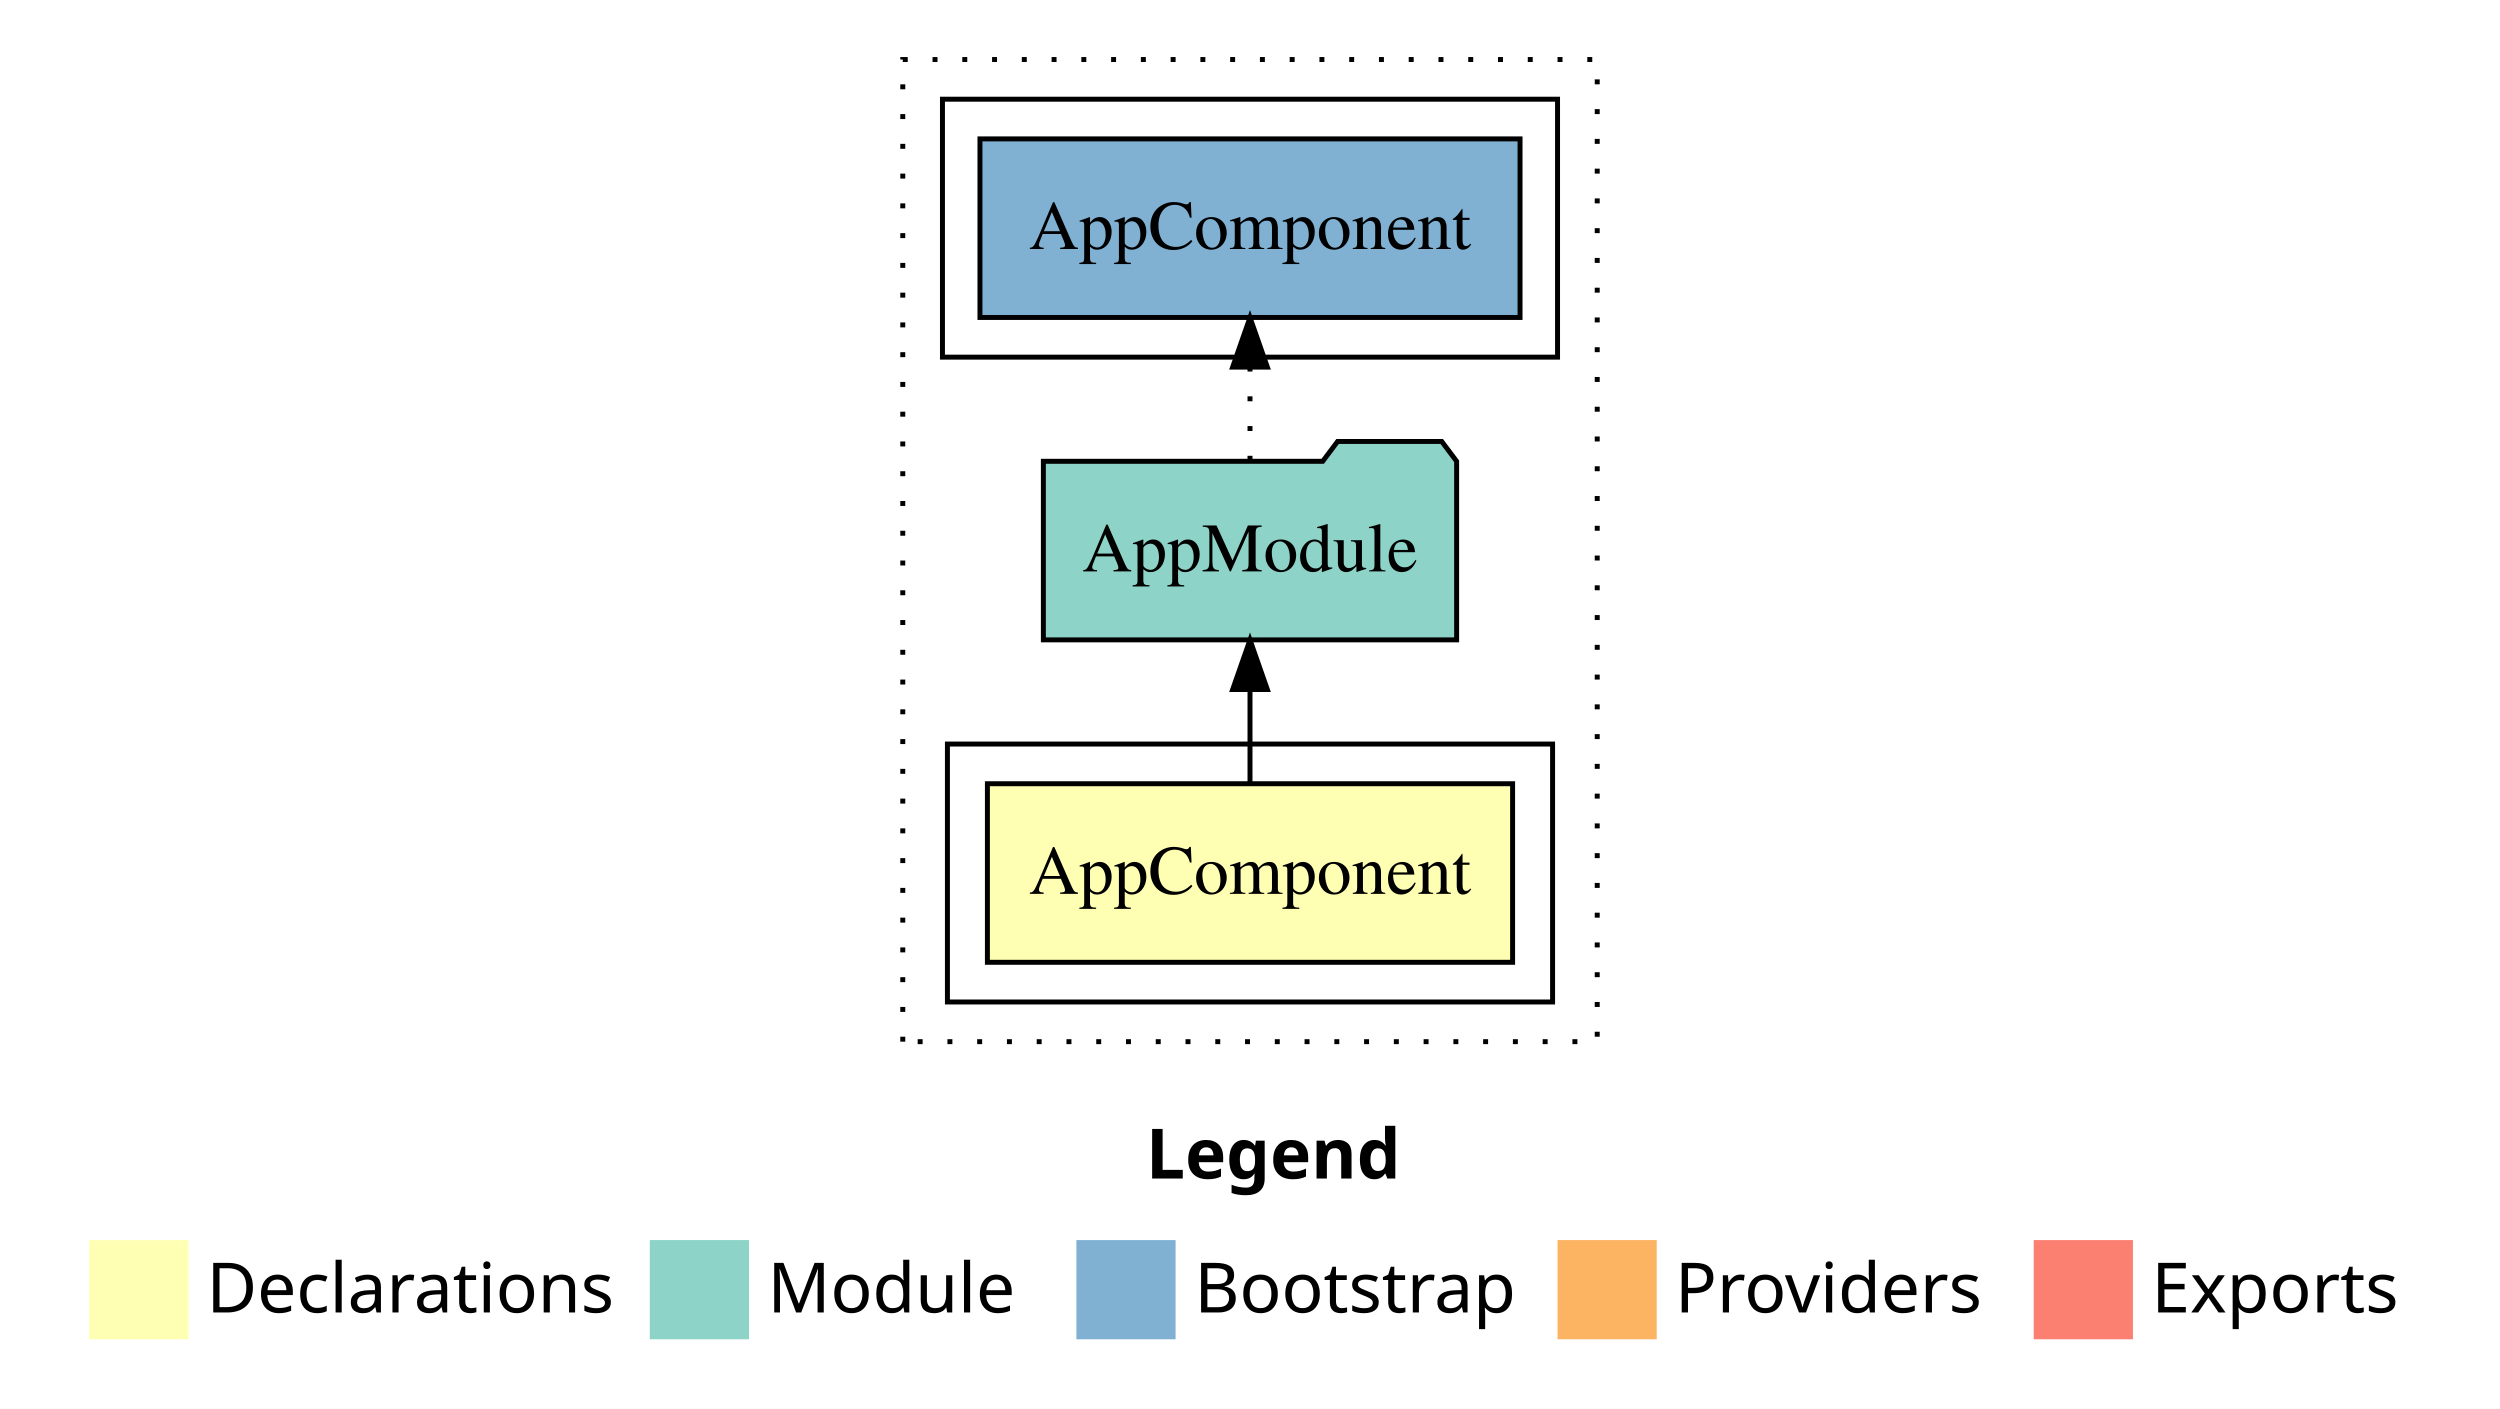
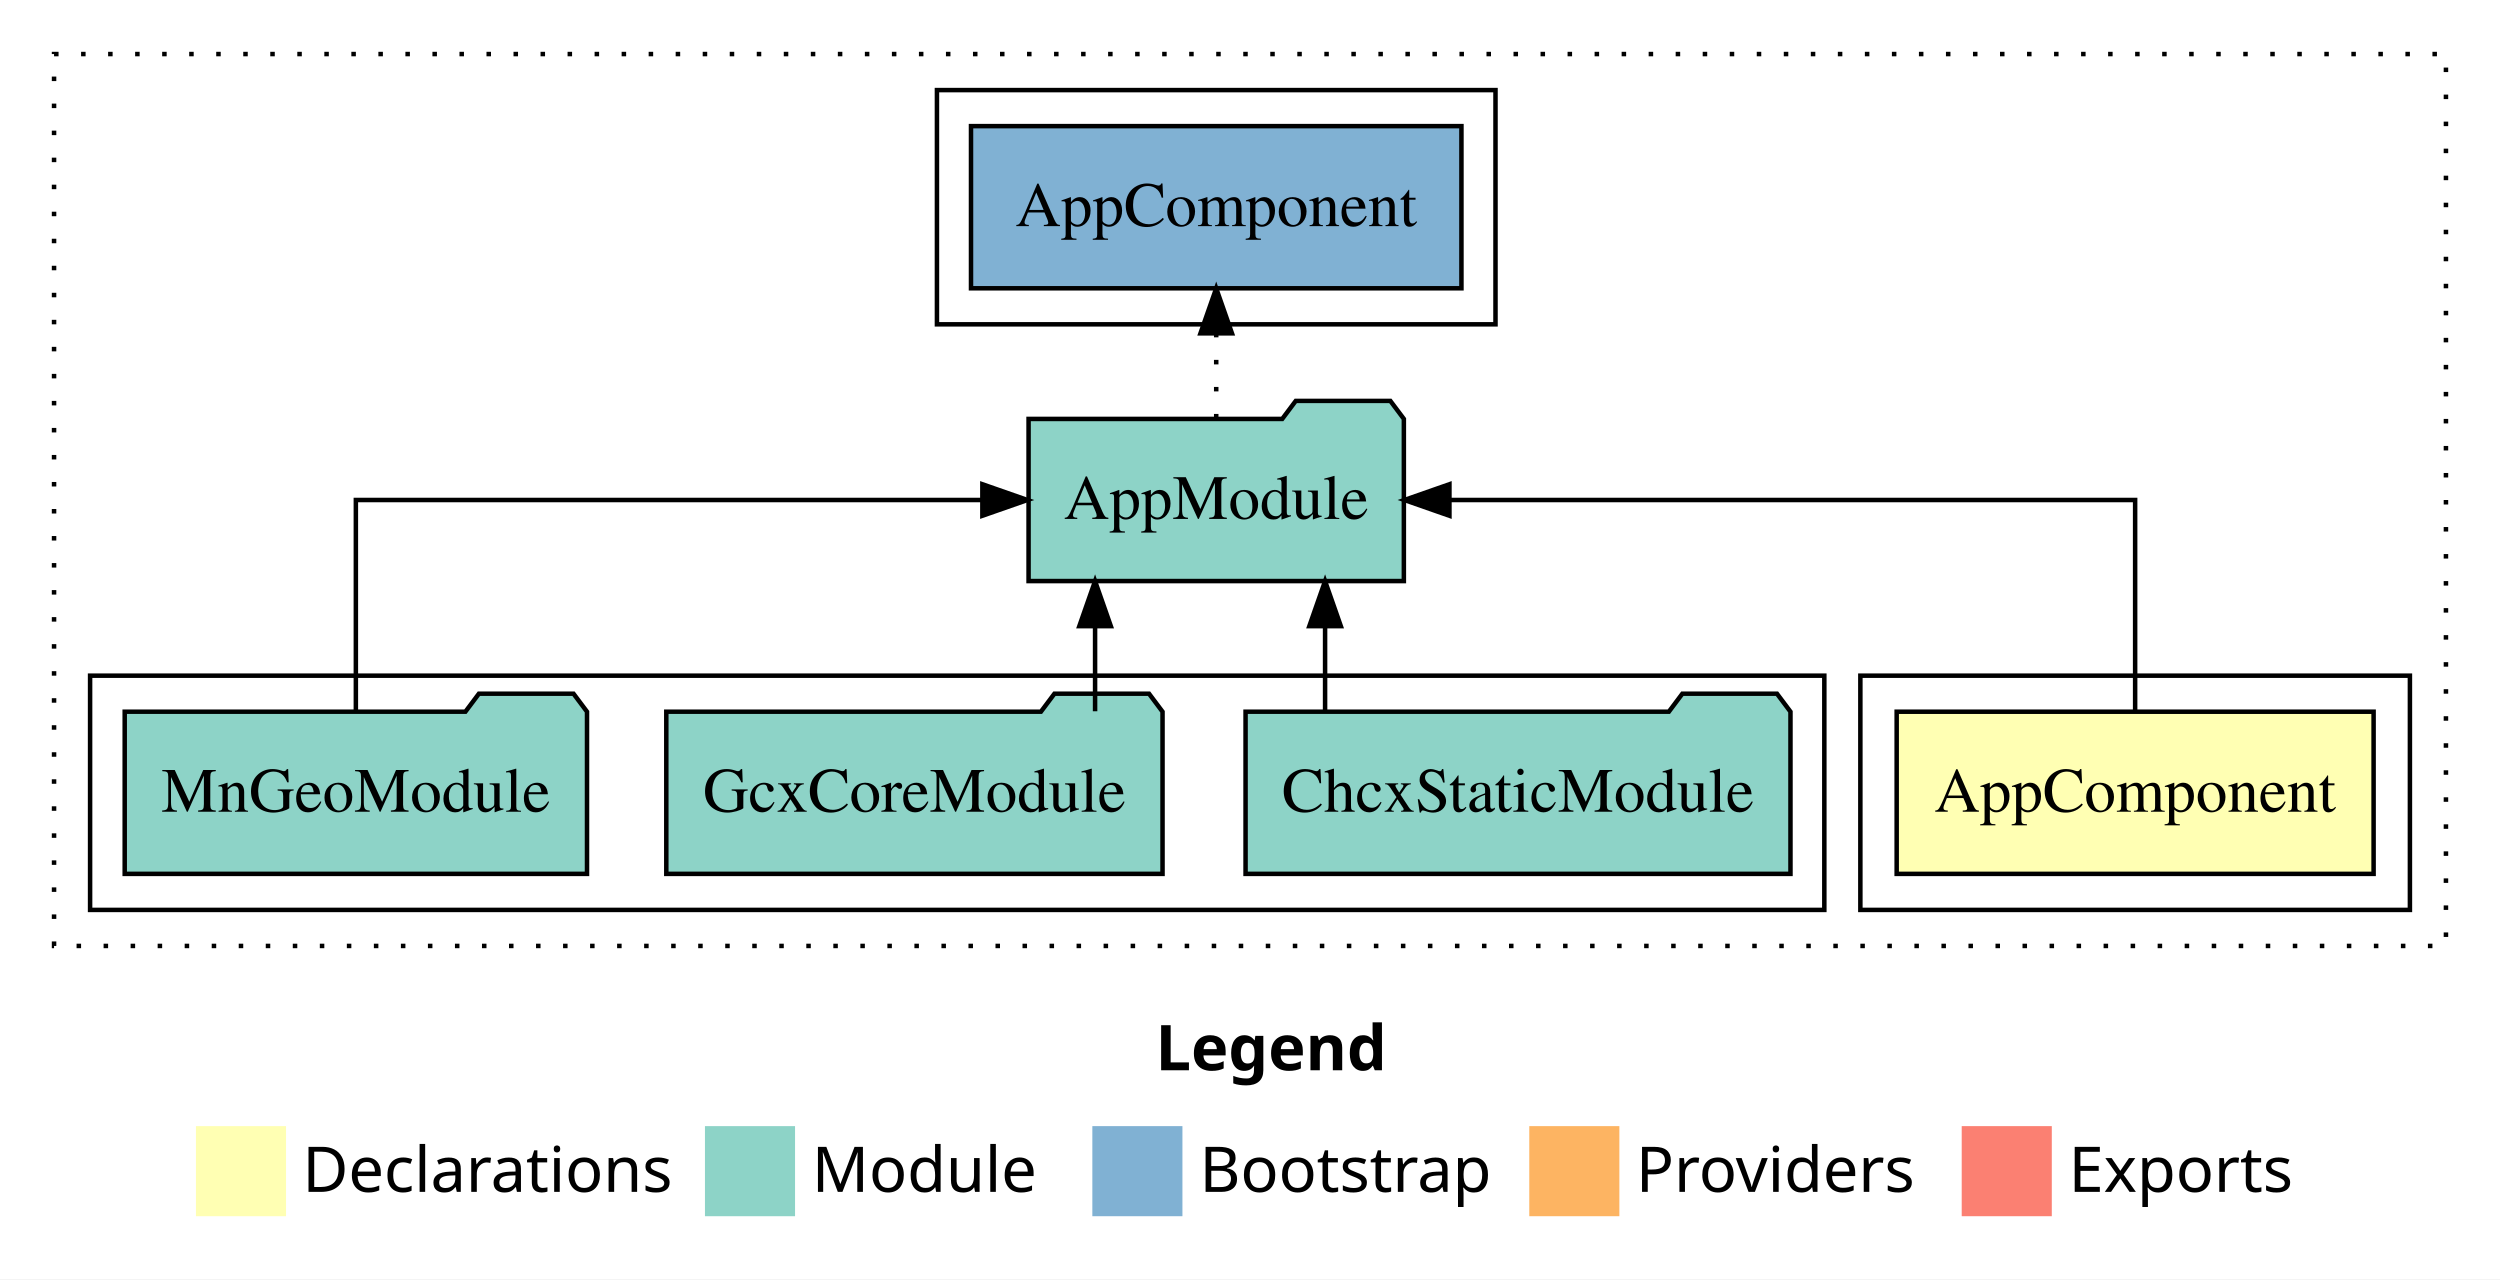
- <svg xmlns="http://www.w3.org/2000/svg" width="504pt" height="284pt" viewBox="0.00 0.00 504.00 284.00">
+ <svg xmlns="http://www.w3.org/2000/svg" width="555pt" height="284pt" viewBox="0.00 0.00 555.00 284.00">
  <g id="graph0" class="graph" transform="scale(1 1) rotate(0) translate(4 280)">
-     <polygon fill="#ffffff" stroke="transparent" points="-4,4 -4,-280 500,-280 500,4 -4,4" />
-     <text text-anchor="start" x="227.009" y="-42.4" font-family="sans-serif" font-weight="bold" font-size="14.00" fill="#000000">Legend</text>
-     <polygon fill="#ffffb3" stroke="transparent" points="14,-10 14,-30 34,-30 34,-10 14,-10" />
-     <text text-anchor="start" x="37.629" y="-15.4" font-family="sans-serif" font-size="14.00" fill="#000000">  Declarations</text>
-     <polygon fill="#8dd3c7" stroke="transparent" points="127,-10 127,-30 147,-30 147,-10 127,-10" />
-     <text text-anchor="start" x="150.725" y="-15.4" font-family="sans-serif" font-size="14.00" fill="#000000">  Module</text>
-     <polygon fill="#80b1d3" stroke="transparent" points="213,-10 213,-30 233,-30 233,-10 213,-10" />
-     <text text-anchor="start" x="236.781" y="-15.4" font-family="sans-serif" font-size="14.00" fill="#000000">  Bootstrap</text>
-     <polygon fill="#fdb462" stroke="transparent" points="310,-10 310,-30 330,-30 330,-10 310,-10" />
-     <text text-anchor="start" x="333.673" y="-15.4" font-family="sans-serif" font-size="14.00" fill="#000000">  Providers</text>
-     <polygon fill="#fb8072" stroke="transparent" points="406,-10 406,-30 426,-30 426,-10 406,-10" />
-     <text text-anchor="start" x="429.726" y="-15.4" font-family="sans-serif" font-size="14.00" fill="#000000">  Exports</text>
+     <polygon fill="#ffffff" stroke="transparent" points="-4,4 -4,-280 551,-280 551,4 -4,4" />
+     <text text-anchor="start" x="252.509" y="-42.4" font-family="sans-serif" font-weight="bold" font-size="14.00" fill="#000000">Legend</text>
+     <polygon fill="#ffffb3" stroke="transparent" points="39.5,-10 39.5,-30 59.5,-30 59.5,-10 39.5,-10" />
+     <text text-anchor="start" x="63.129" y="-15.4" font-family="sans-serif" font-size="14.00" fill="#000000">  Declarations</text>
+     <polygon fill="#8dd3c7" stroke="transparent" points="152.5,-10 152.5,-30 172.5,-30 172.5,-10 152.5,-10" />
+     <text text-anchor="start" x="176.225" y="-15.4" font-family="sans-serif" font-size="14.00" fill="#000000">  Module</text>
+     <polygon fill="#80b1d3" stroke="transparent" points="238.5,-10 238.5,-30 258.5,-30 258.5,-10 238.5,-10" />
+     <text text-anchor="start" x="262.281" y="-15.4" font-family="sans-serif" font-size="14.00" fill="#000000">  Bootstrap</text>
+     <polygon fill="#fdb462" stroke="transparent" points="335.5,-10 335.5,-30 355.5,-30 355.5,-10 335.5,-10" />
+     <text text-anchor="start" x="359.173" y="-15.4" font-family="sans-serif" font-size="14.00" fill="#000000">  Providers</text>
+     <polygon fill="#fb8072" stroke="transparent" points="431.5,-10 431.5,-30 451.5,-30 451.5,-10 431.5,-10" />
+     <text text-anchor="start" x="455.226" y="-15.4" font-family="sans-serif" font-size="14.00" fill="#000000">  Exports</text>
    <g id="clust1" class="cluster">
-       <polygon fill="none" stroke="#000000" stroke-dasharray="1,5" points="178,-70 178,-268 318,-268 318,-70 178,-70" />
+       <polygon fill="none" stroke="#000000" stroke-dasharray="1,5" points="8,-70 8,-268 539,-268 539,-70 8,-70" />
    </g>
    <g id="clust2" class="cluster">
-       <polygon fill="none" stroke="#000000" points="187,-78 187,-130 309,-130 309,-78 187,-78" />
+       <polygon fill="none" stroke="#000000" points="409,-78 409,-130 531,-130 531,-78 409,-78" />
+     </g>
+     <g id="clust4" class="cluster">
+       <polygon fill="none" stroke="#000000" points="16,-78 16,-130 401,-130 401,-78 16,-78" />
    </g>
    <g id="clust6" class="cluster">
-       <polygon fill="none" stroke="#000000" points="186,-208 186,-260 310,-260 310,-208 186,-208" />
+       <polygon fill="none" stroke="#000000" points="204,-208 204,-260 328,-260 328,-208 204,-208" />
    </g>
    <g id="node1" class="node">
-       <polygon fill="#ffffb3" stroke="#000000" points="300.94,-122 195.06,-122 195.06,-86 300.94,-86 300.94,-122" />
-       <text text-anchor="middle" x="248" y="-99.8" font-family="Times,serif" font-size="14.00" fill="#000000">AppComponent</text>
+       <polygon fill="#ffffb3" stroke="#000000" points="522.94,-122 417.06,-122 417.06,-86 522.94,-86 522.94,-122" />
+       <text text-anchor="middle" x="470" y="-99.8" font-family="Times,serif" font-size="14.00" fill="#000000">AppComponent</text>
    </g>
    <g id="node2" class="node">
-       <polygon fill="#8dd3c7" stroke="#000000" points="289.657,-187 286.657,-191 265.657,-191 262.657,-187 206.343,-187 206.343,-151 289.657,-151 289.657,-187" />
-       <text text-anchor="middle" x="248" y="-164.8" font-family="Times,serif" font-size="14.00" fill="#000000">AppModule</text>
+       <polygon fill="#8dd3c7" stroke="#000000" points="307.657,-187 304.657,-191 283.657,-191 280.657,-187 224.343,-187 224.343,-151 307.657,-151 307.657,-187" />
+       <text text-anchor="middle" x="266" y="-164.8" font-family="Times,serif" font-size="14.00" fill="#000000">AppModule</text>
    </g>
    <g id="edge1" class="edge">
-       <path fill="none" stroke="#000000" d="M248,-122.106C248,-122.106 248,-140.991 248,-140.991" />
-       <polygon fill="#000000" stroke="#000000" points="244.5,-140.991 248,-150.991 251.5,-140.991 244.5,-140.991" />
+       <path fill="none" stroke="#000000" d="M470,-122.106C470,-141.339 470,-169 470,-169 470,-169 317.775,-169 317.775,-169" />
+       <polygon fill="#000000" stroke="#000000" points="317.775,-165.5 307.775,-169 317.775,-172.5 317.775,-165.5" />
+     </g>
+     <g id="node6" class="node">
+       <polygon fill="#80b1d3" stroke="#000000" points="320.439,-252 211.561,-252 211.561,-216 320.439,-216 320.439,-252" />
+       <text text-anchor="middle" x="266" y="-229.8" font-family="Times,serif" font-size="14.00" fill="#000000">AppComponent </text>
+     </g>
+     <g id="edge5" class="edge">
+       <path fill="none" stroke="#000000" stroke-dasharray="1,5" d="M266,-187.106C266,-187.106 266,-205.991 266,-205.991" />
+       <polygon fill="#000000" stroke="#000000" points="262.5,-205.991 266,-215.991 269.5,-205.991 262.5,-205.991" />
    </g>
    <g id="node3" class="node">
-       <polygon fill="#80b1d3" stroke="#000000" points="302.439,-252 193.561,-252 193.561,-216 302.439,-216 302.439,-252" />
-       <text text-anchor="middle" x="248" y="-229.8" font-family="Times,serif" font-size="14.00" fill="#000000">AppComponent </text>
+       <polygon fill="#8dd3c7" stroke="#000000" points="393.485,-122 390.485,-126 369.485,-126 366.485,-122 272.515,-122 272.515,-86 393.485,-86 393.485,-122" />
+       <text text-anchor="middle" x="333" y="-99.8" font-family="Times,serif" font-size="14.00" fill="#000000">ChcxStaticModule</text>
    </g>
    <g id="edge2" class="edge">
-       <path fill="none" stroke="#000000" stroke-dasharray="1,5" d="M248,-187.106C248,-187.106 248,-205.991 248,-205.991" />
-       <polygon fill="#000000" stroke="#000000" points="244.5,-205.991 248,-215.991 251.5,-205.991 244.5,-205.991" />
+       <path fill="none" stroke="#000000" d="M290.168,-122.106C290.168,-122.106 290.168,-140.991 290.168,-140.991" />
+       <polygon fill="#000000" stroke="#000000" points="286.668,-140.991 290.168,-150.991 293.668,-140.991 286.668,-140.991" />
+     </g>
+     <g id="node4" class="node">
+       <polygon fill="#8dd3c7" stroke="#000000" points="254.083,-122 251.083,-126 230.083,-126 227.083,-122 143.917,-122 143.917,-86 254.083,-86 254.083,-122" />
+       <text text-anchor="middle" x="199" y="-99.8" font-family="Times,serif" font-size="14.00" fill="#000000">GcxCoreModule</text>
+     </g>
+     <g id="edge3" class="edge">
+       <path fill="none" stroke="#000000" d="M239.107,-122.106C239.107,-122.106 239.107,-140.991 239.107,-140.991" />
+       <polygon fill="#000000" stroke="#000000" points="235.607,-140.991 239.107,-150.991 242.607,-140.991 235.607,-140.991" />
+     </g>
+     <g id="node5" class="node">
+       <polygon fill="#8dd3c7" stroke="#000000" points="126.316,-122 123.316,-126 102.316,-126 99.316,-122 23.684,-122 23.684,-86 126.316,-86 126.316,-122" />
+       <text text-anchor="middle" x="75" y="-99.8" font-family="Times,serif" font-size="14.00" fill="#000000">MnGeoModule</text>
+     </g>
+     <g id="edge4" class="edge">
+       <path fill="none" stroke="#000000" d="M75,-122.106C75,-141.339 75,-169 75,-169 75,-169 214.084,-169 214.084,-169" />
+       <polygon fill="#000000" stroke="#000000" points="214.084,-172.5 224.084,-169 214.084,-165.5 214.084,-172.5" />
    </g>
  </g>
</svg>
